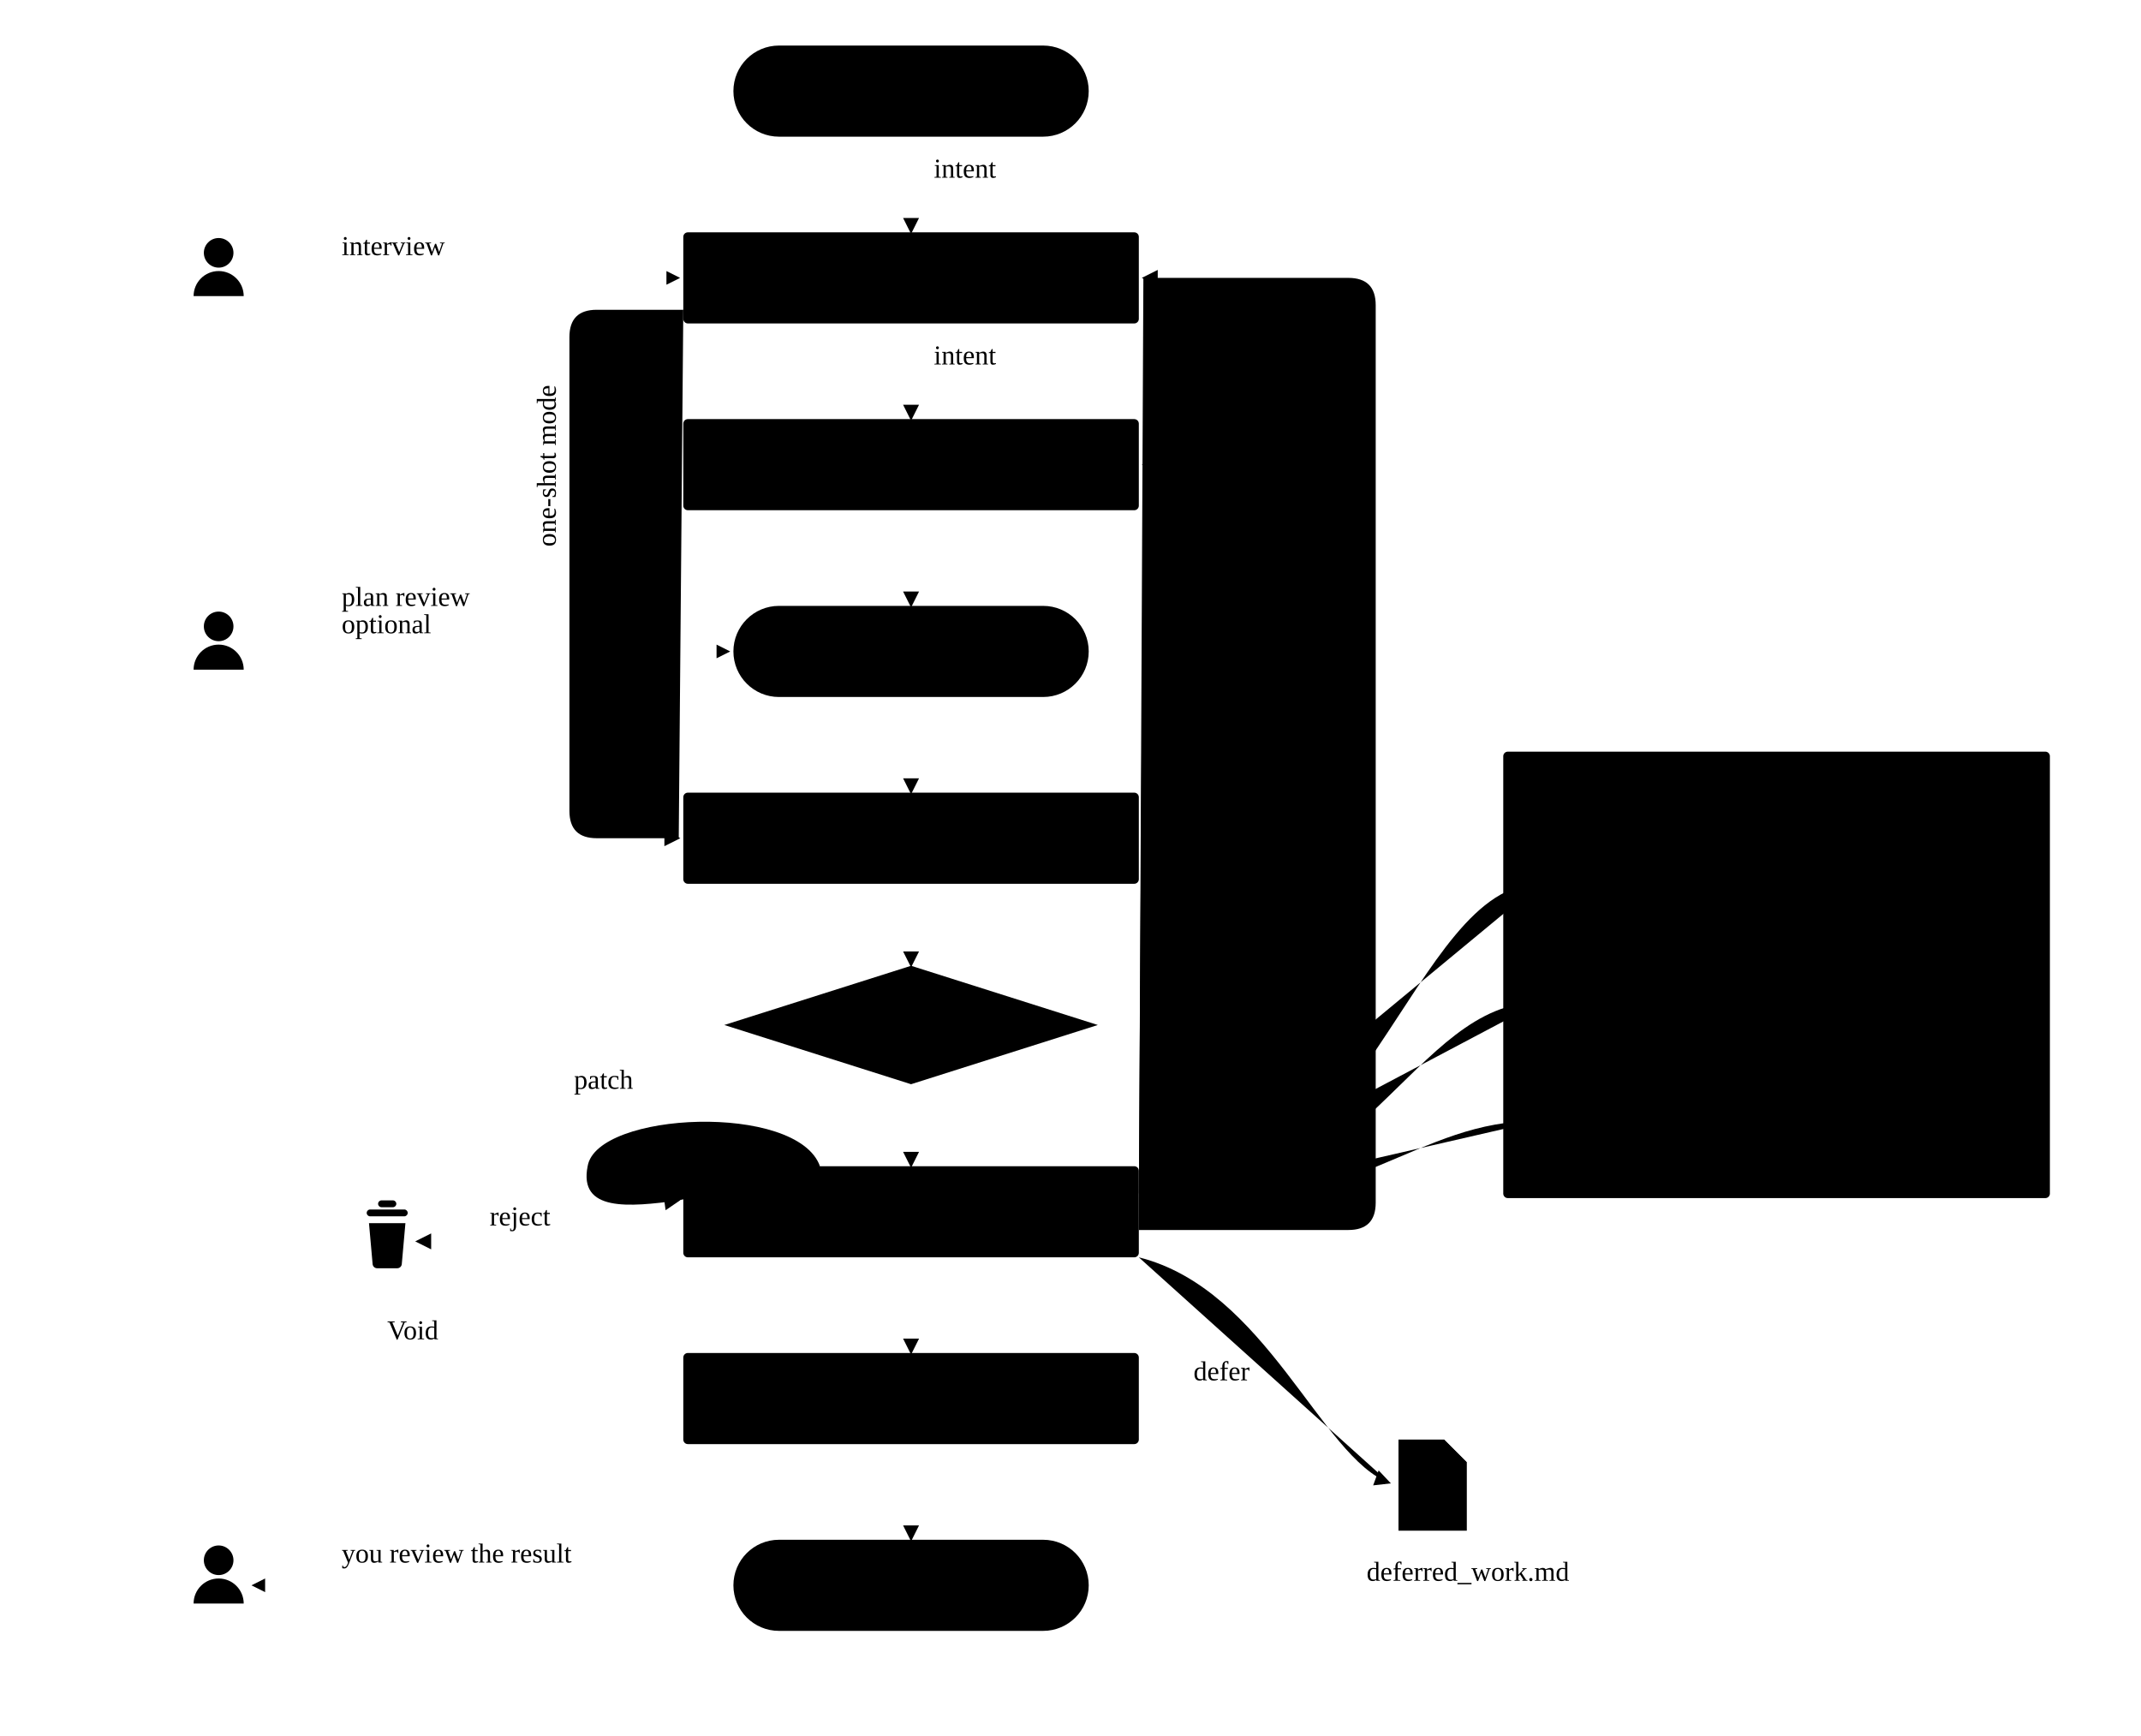
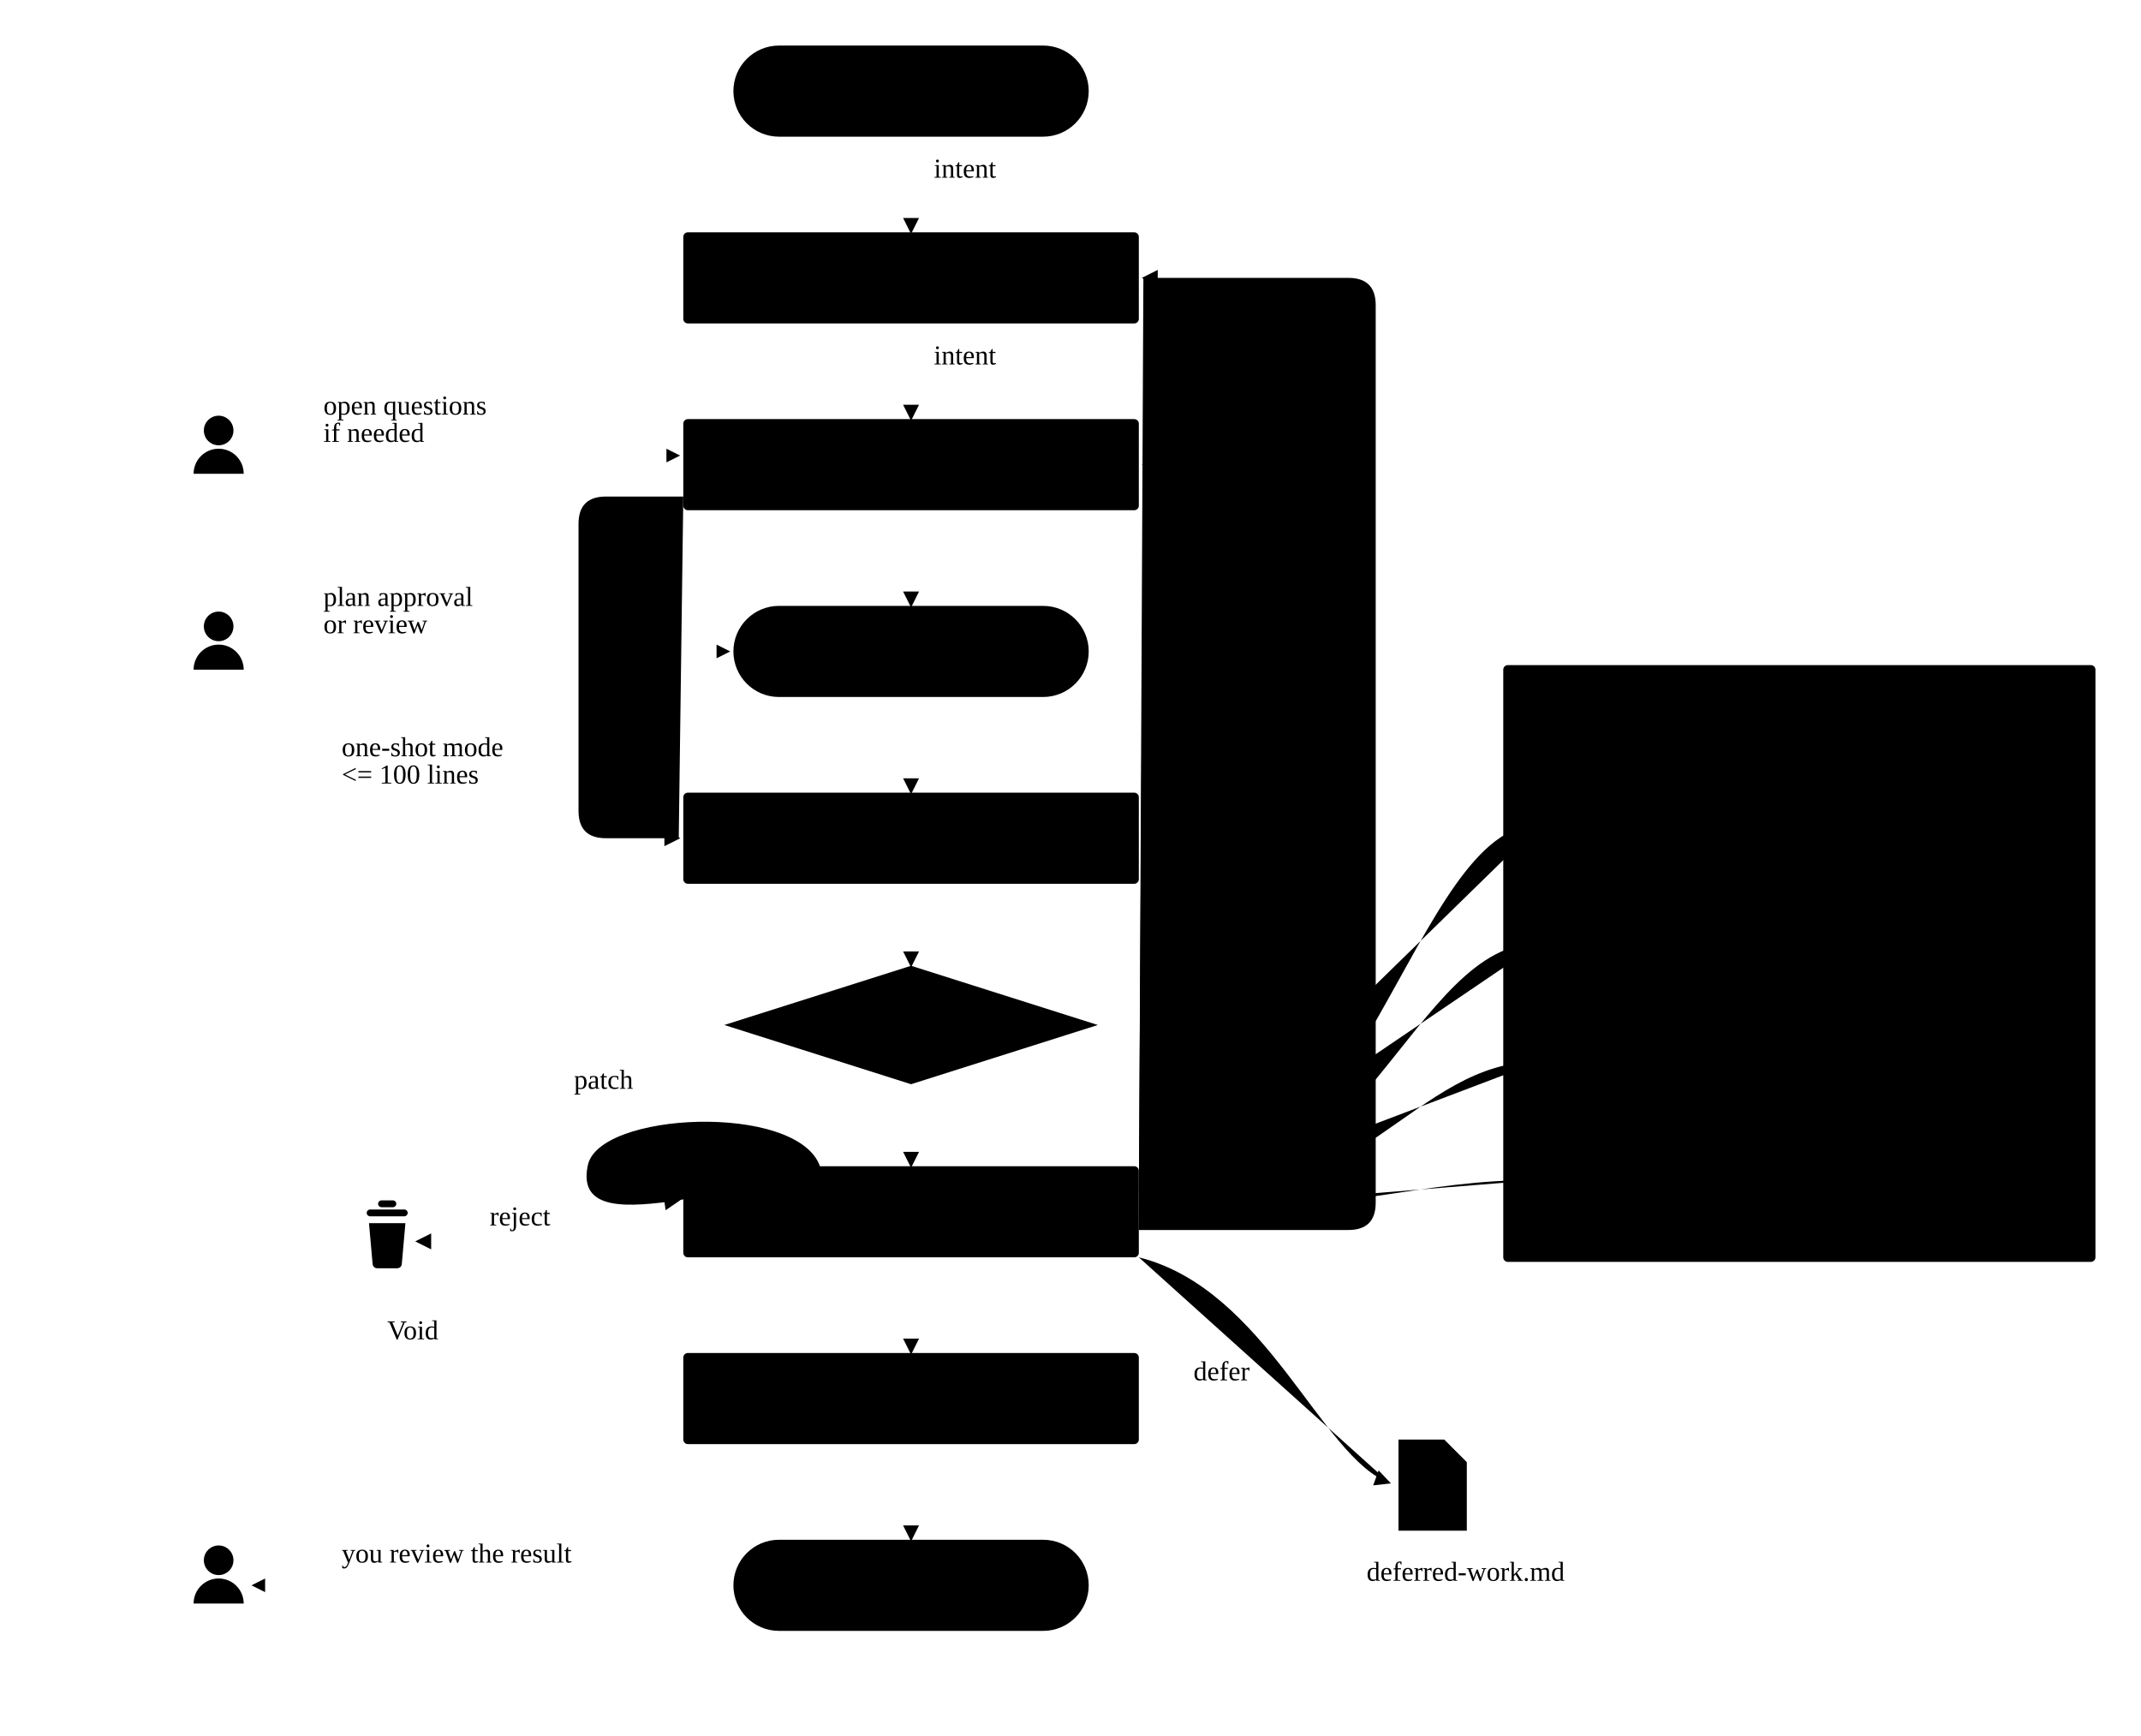
<svg xmlns="http://www.w3.org/2000/svg" class="bmad-diagram" viewBox="0 0 940 762" role="img" aria-labelledby="bd-title">
  <defs>
    <marker id="bd-arrow" viewBox="0 0 10 10" refX="9" refY="5" markerWidth="7" markerHeight="7" orient="auto-start-reverse">
      <path class="head" d="M0 0 L10 5 L0 10 z" />
    </marker>
    <marker id="bd-arrow-soft" viewBox="0 0 10 10" refX="9" refY="5" markerWidth="6" markerHeight="6" orient="auto-start-reverse">
      <path class="head soft" d="M0 0 L10 5 L0 10 z" />
    </marker>
    <g id="bd-person">
      <circle cx="0" cy="-7" r="6.5" />
      <path d="M-11 12a11 11 0 0 1 22 0z" />
    </g>
  </defs>
  <rect class="node cap" x="322.0" y="20.0" width="156" height="40" rx="20" />
  <text class="n" x="400" y="45">Initial intent</text>
  <rect class="node" x="300.0" y="102.0" width="200" height="40" rx="2" />
  <text class="n" x="400" y="127">Clarify and route</text>
  <rect class="node" x="300.0" y="184.0" width="200" height="40" rx="2" />
  <text class="n" x="400" y="209">Plan</text>
  <rect class="node cap" x="322.0" y="266.0" width="156" height="40" rx="20" />
  <text class="n" x="400" y="291">Approved plan</text>
  <rect class="node" x="300.0" y="348.0" width="200" height="40" rx="2" />
  <text class="n" x="400" y="373">Implement</text>
  <path class="node gate" d="M400 424 L482 450 L400 476 L318 450 z" />
  <text class="n" x="400" y="455">Fits AC?</text>
  <rect class="node" x="300.0" y="512.0" width="200" height="40" rx="2" />
  <text class="n" x="400" y="537">Review</text>
  <rect class="node" x="300.0" y="594.0" width="200" height="40" rx="2" />
  <text class="n" x="400" y="619">Present</text>
  <rect class="node cap" x="322.0" y="676.0" width="156" height="40" rx="20" />
  <text class="n" x="400" y="701">Result</text>
  <path class="edge" d="M400 60.0 V102.0" marker-end="url(#bd-arrow)" />
  <path class="edge" d="M400 142.0 V184.0" marker-end="url(#bd-arrow)" />
  <path class="edge" d="M400 224.0 V266.0" marker-end="url(#bd-arrow)" />
  <path class="edge" d="M400 306.0 V348.0" marker-end="url(#bd-arrow)" />
  <path class="edge" d="M400 388.0 V424" marker-end="url(#bd-arrow)" />
  <path class="edge" d="M400 476 V512.0" marker-end="url(#bd-arrow)" />
  <path class="edge" d="M400 552.0 V594.0" marker-end="url(#bd-arrow)" />
  <path class="edge" d="M400 634.0 V676.0" marker-end="url(#bd-arrow)" />
  <text class="k" x="410" y="78">intent</text>
  <text class="k" x="410" y="160">intent</text>
-   <path class="edge" d="M300.0 136 H262 Q250 136 250 148 V356 Q250 368 262 368 H298.0" marker-end="url(#bd-arrow)" />
-   <text class="k" x="244" y="240" transform="rotate(-90 244 240)">one-shot mode</text>
+   <path class="edge" d="M300.0 218 H266 Q254 218 254 230 V356 Q254 368 266 368 H298.0" marker-end="url(#bd-arrow)" />
+   <text class="k" x="150" y="332">one-shot mode</text>
+   <text class="k" x="150" y="344">&lt;= 100 lines</text>
  <path class="edge" d="M360 512 C 350 484 262 488 258 512 C 254 532 276 530 298.0 527" marker-end="url(#bd-arrow)" />
  <text class="k" x="252" y="478">patch</text>
  <path class="edge" d="M300.0 545 H183" marker-end="url(#bd-arrow)" />
  <text class="k" x="215" y="538">reject</text>
  <g class="glyph" transform="translate(170 545)">
    <rect x="-9" y="-14" width="18" height="3" rx="1.5" />
    <rect x="-4" y="-18" width="8" height="3" rx="1.5" />
    <path d="M-8 -8h16l-1.6 18a2 2 0 0 1-2 1.8h-8.8a2 2 0 0 1-2-1.8z" />
  </g>
  <text class="sub mid" x="170" y="588">Void</text>
  <path class="edge" d="M500.0 552 C 556 566 580 640 610 651" marker-end="url(#bd-arrow)" />
  <text class="k" x="524" y="606">defer</text>
  <g class="glyph" transform="translate(614 632)">
    <path d="M0 0h20l10 10v30H0z" />
    <path class="fold" d="M20 0v10h10z" />
  </g>
-   <text class="sub" x="600" y="694">deferred_work.md</text>
+   <text class="sub" x="600" y="694">deferred-work.md</text>
  <path class="edge" d="M500.0 524 H540 Q552 524 552 512 V216 Q552 204 540 204 H502.0" marker-end="url(#bd-arrow)" />
  <text class="k" x="546" y="368" transform="rotate(-90 546 368)">bad_plan</text>
  <path class="edge" d="M500.0 540 H592 Q604 540 604 528 V134 Q604 122 592 122 H502.0" marker-end="url(#bd-arrow)" />
  <text class="k" x="598" y="330" transform="rotate(-90 598 330)">intent_gap</text>
-   <use href="#bd-person" class="glyph" transform="translate(96 118)" />
-   <path class="edge soft" d="M128 122 H298.0" marker-end="url(#bd-arrow-soft)" />
-   <text class="k" x="150" y="112">interview</text>
+   <use href="#bd-person" class="glyph" transform="translate(96 196)" />
+   <path class="edge soft" d="M128 200 H298.0" marker-end="url(#bd-arrow-soft)" />
+   <text class="k" x="142" y="182">open questions</text>
+   <text class="k" x="142" y="194">if needed</text>
  <use href="#bd-person" class="glyph" transform="translate(96 282)" />
  <path class="edge soft" d="M128 286 H320.0" marker-end="url(#bd-arrow-soft)" />
-   <text class="k" x="150" y="266">plan review</text>
-   <text class="k" x="150" y="278">optional</text>
+   <text class="k" x="142" y="266">plan approval</text>
+   <text class="k" x="142" y="278">or review</text>
  <use href="#bd-person" class="glyph" transform="translate(96 692)" />
  <path class="edge soft" d="M322.0 696 H111" marker-end="url(#bd-arrow-soft)" />
  <text class="k" x="150" y="686">you review the result</text>
-   <rect class="panel" x="660" y="330" width="240" height="196" rx="2" />
-   <text class="k panel-title" x="676" y="354">Review lenses</text>
-   <rect class="node" x="676" y="366" width="208" height="44" rx="2" />
-   <text class="n small" x="688" y="385">Blind Hunter</text>
-   <text class="sub" x="688" y="400">find any 10 things to fix</text>
-   <path class="edge soft lens" d="M676 388 C 620 388 600 532 502.0 532" marker-end="url(#bd-arrow-soft)" />
-   <rect class="node" x="676" y="418" width="208" height="44" rx="2" />
-   <text class="n small" x="688" y="437">Edge Cases Hunter</text>
-   <text class="sub" x="688" y="452">find forgotten corner cases</text>
-   <path class="edge soft lens" d="M676 440 C 620 440 600 532 502.0 532" marker-end="url(#bd-arrow-soft)" />
-   <rect class="node" x="676" y="470" width="208" height="44" rx="2" />
-   <text class="n small" x="688" y="489">Verification Gap Finder</text>
-   <text class="sub" x="688" y="504">is this covered by tests?</text>
-   <path class="edge soft lens" d="M676 492 C 620 492 600 532 502.0 532" marker-end="url(#bd-arrow-soft)" />
+   <rect class="panel" x="660" y="292" width="260" height="262" rx="2" />
+   <text class="k panel-title" x="676" y="314">Review lenses</text>
+   <text class="sub" x="676" y="329">quick: 1 lens · thorough: 4</text>
+   <rect class="node" x="676" y="340" width="228" height="44" rx="2" />
+   <text class="n small" x="688" y="359">Blind Hunter</text>
+   <text class="sub" x="688" y="374">fresh eyes on the diff</text>
+   <path class="edge soft lens" d="M676 362 C 620 362 600 532 502.0 532" marker-end="url(#bd-arrow-soft)" />
+   <rect class="node" x="676" y="392" width="228" height="44" rx="2" />
+   <text class="n small" x="688" y="411">Edge Cases Hunter</text>
+   <text class="sub" x="688" y="426">find forgotten corner cases</text>
+   <path class="edge soft lens" d="M676 414 C 620 414 600 532 502.0 532" marker-end="url(#bd-arrow-soft)" />
+   <rect class="node" x="676" y="444" width="228" height="44" rx="2" />
+   <text class="n small" x="688" y="463">Verification Gap Finder</text>
+   <text class="sub" x="688" y="478">is this covered by tests?</text>
+   <path class="edge soft lens" d="M676 466 C 620 466 600 532 502.0 532" marker-end="url(#bd-arrow-soft)" />
+   <rect class="node" x="676" y="496" width="228" height="44" rx="2" />
+   <text class="n small" x="688" y="515">Intent Alignment Auditor</text>
+   <text class="sub" x="688" y="530">does the diff match intent?</text>
+   <path class="edge soft lens" d="M676 518 C 620 518 600 532 502.0 532" marker-end="url(#bd-arrow-soft)" />
</svg>
